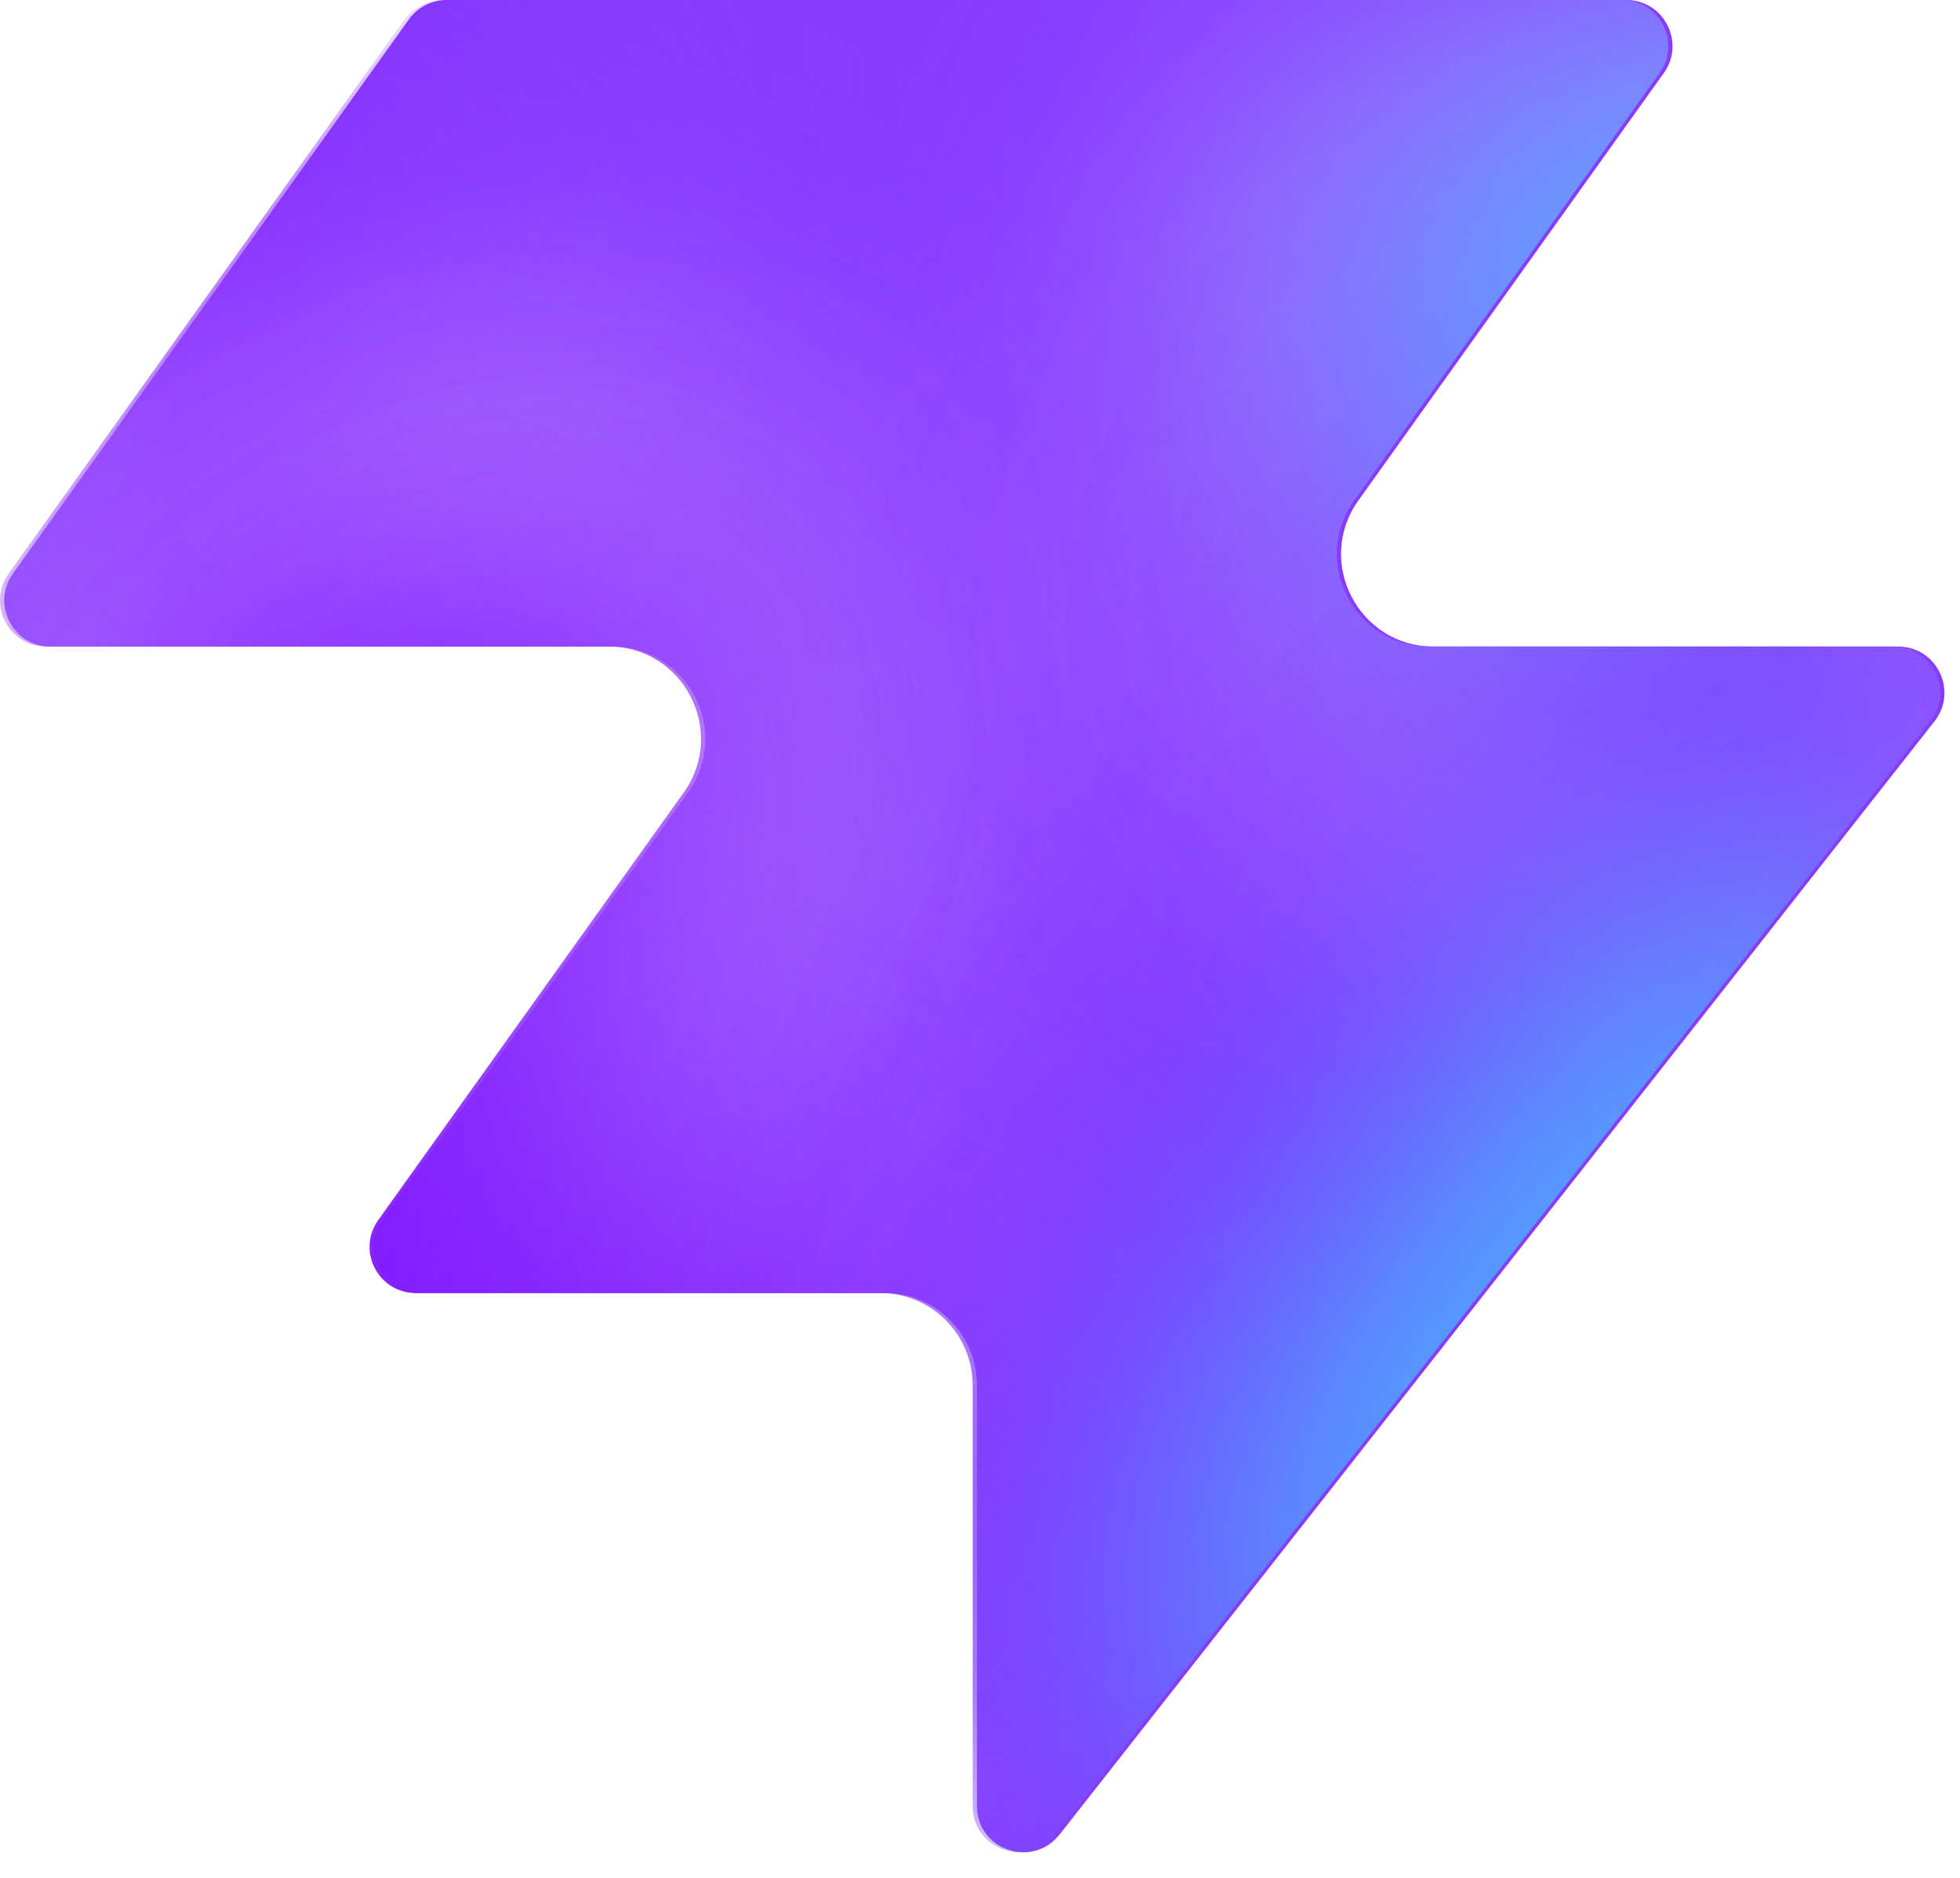
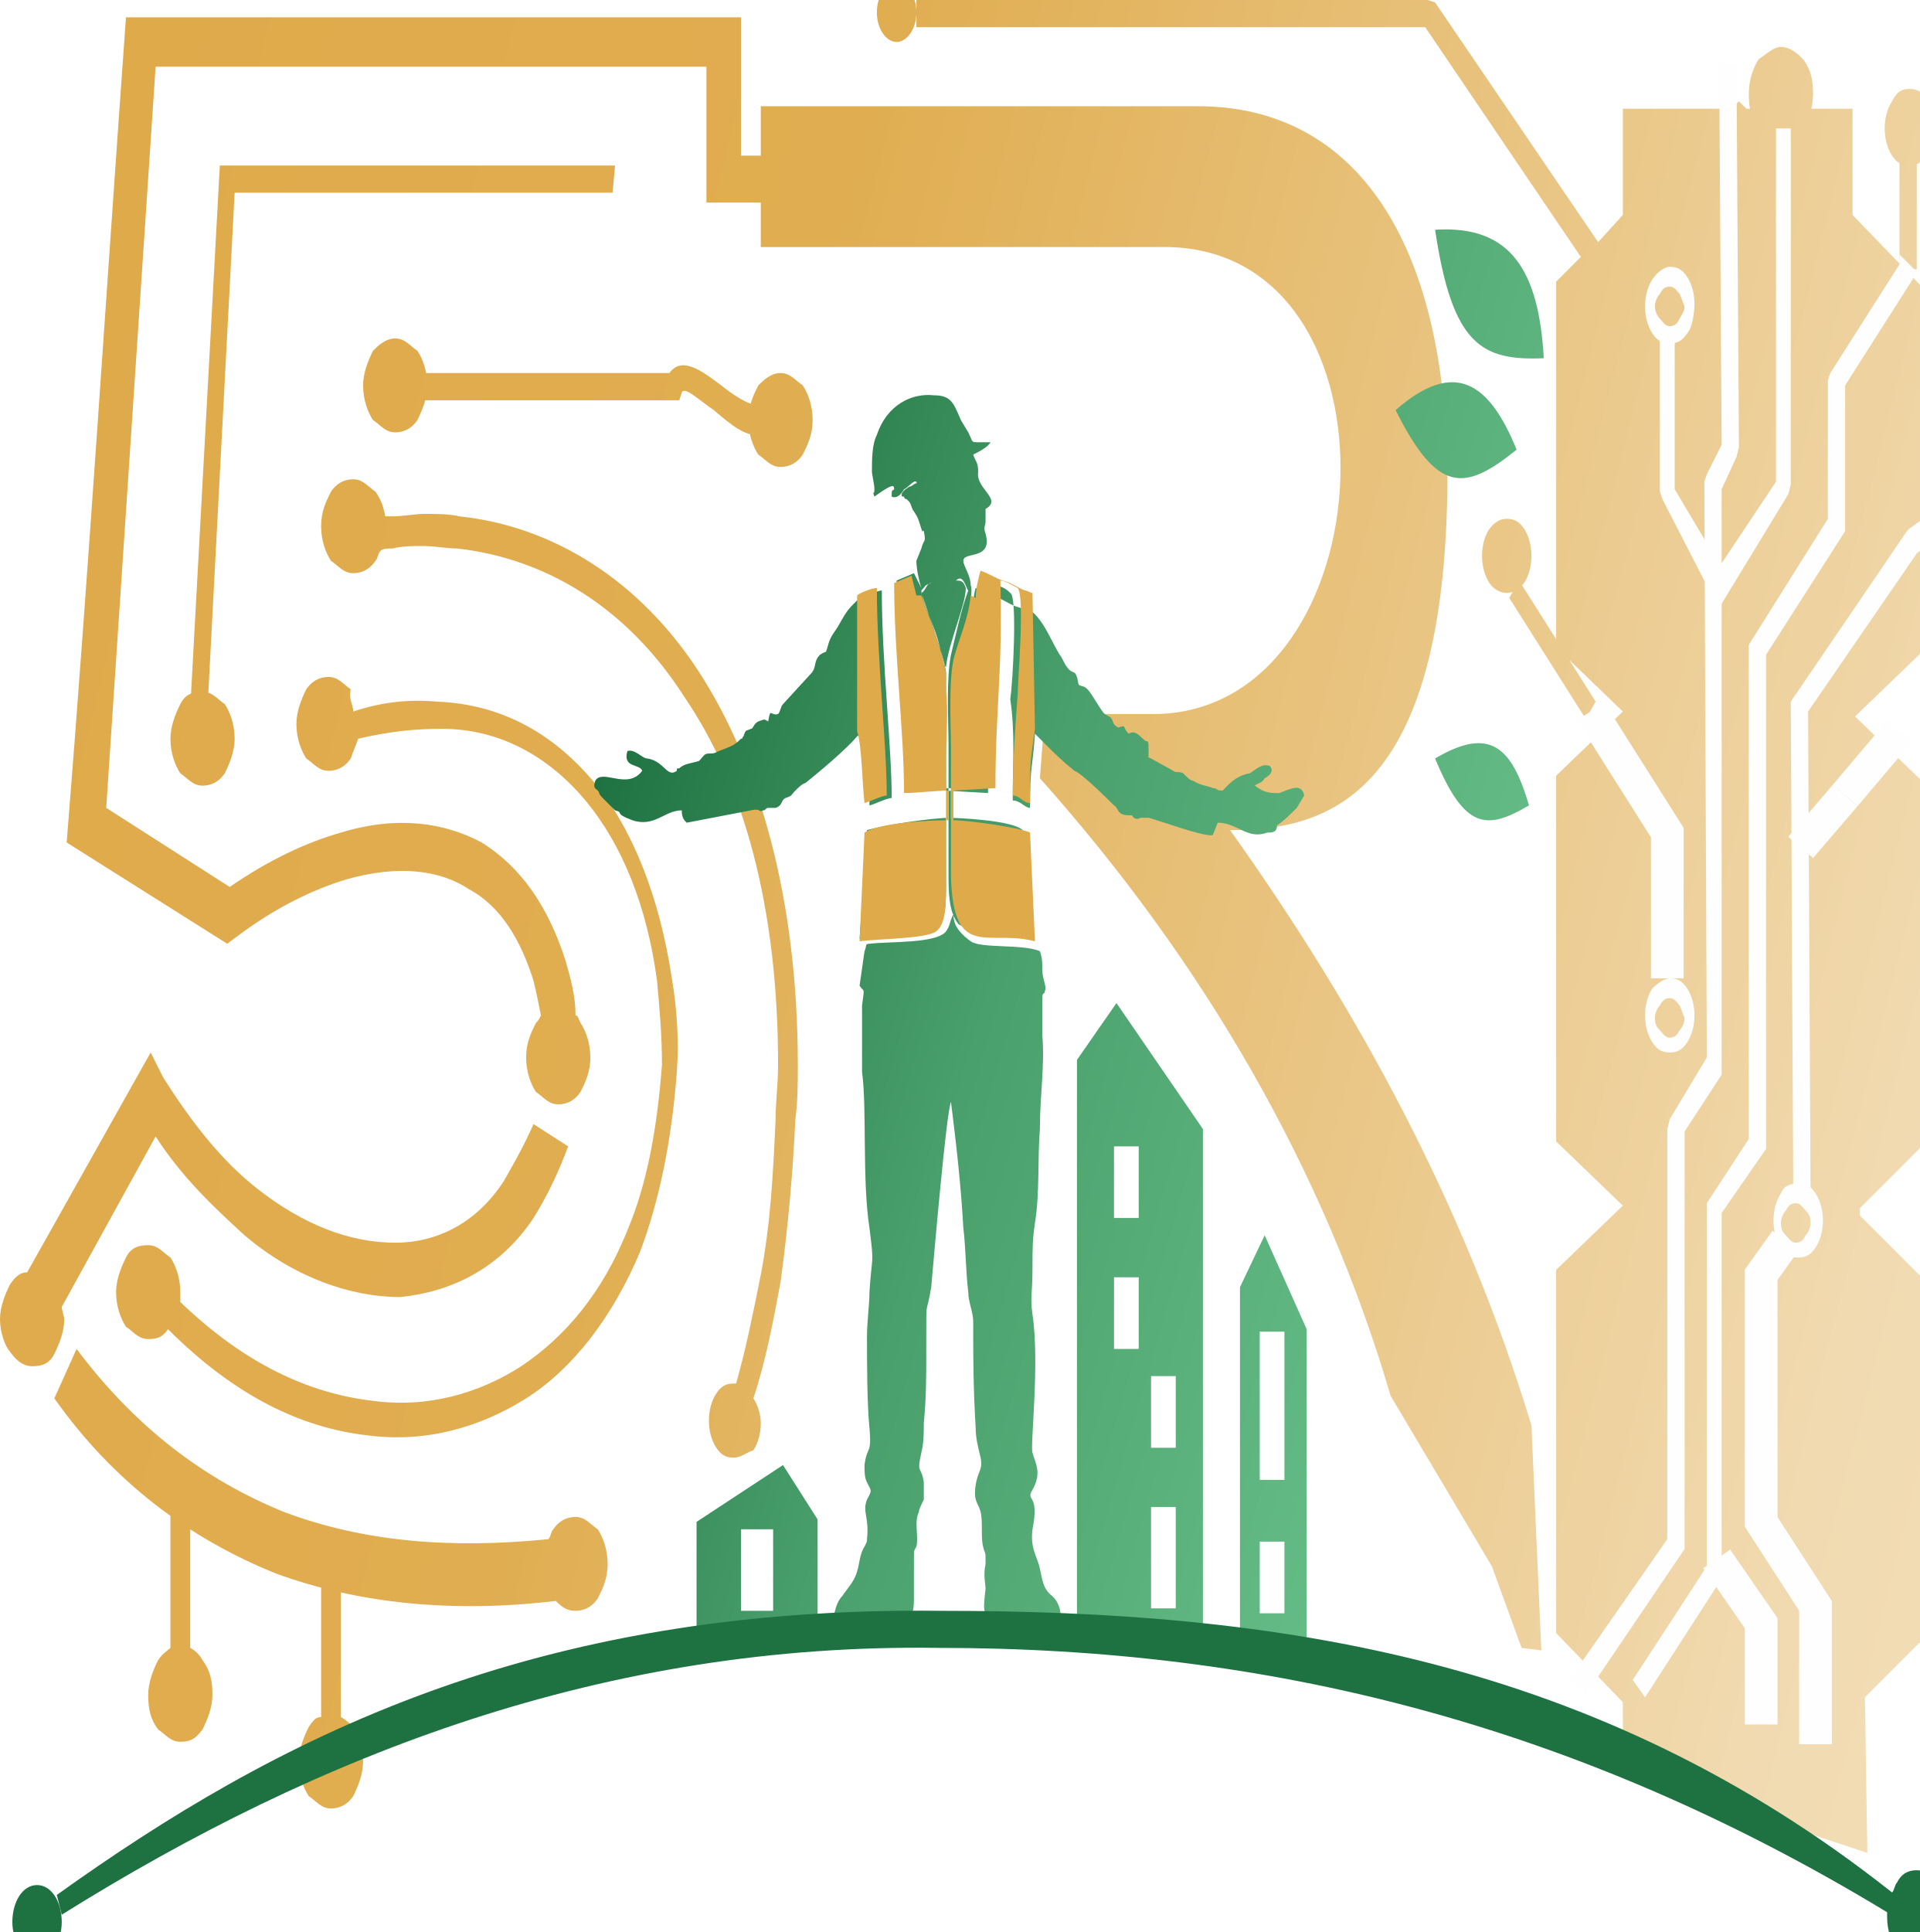
- <svg xmlns="http://www.w3.org/2000/svg" width="48" height="46" fill="none" viewBox="0 0 48 46">
-   <path fill="#863bff" d="M25.946 44.938c-.664.845-2.021.375-2.021-.698V33.937a2.26 2.26 0 0 0-2.262-2.262H10.287c-.92 0-1.456-1.04-.92-1.788l7.48-10.471c1.07-1.497 0-3.578-1.842-3.578H1.237c-.92 0-1.456-1.04-.92-1.788L10.013.474c.214-.297.556-.474.92-.474h28.894c.92 0 1.456 1.04.92 1.788l-7.48 10.471c-1.07 1.498 0 3.579 1.842 3.579h11.377c.943 0 1.473 1.088.89 1.83L25.947 44.94z" style="fill:#863bff;fill:color(display-p3 .525 .23 1);fill-opacity:1" />
-   <mask id="a" width="48" height="46" x="0" y="0" maskUnits="userSpaceOnUse" style="mask-type:alpha">
-     <path fill="#000" d="M25.842 44.938c-.664.844-2.021.375-2.021-.698V33.937a2.26 2.26 0 0 0-2.262-2.262H10.183c-.92 0-1.456-1.04-.92-1.788l7.48-10.471c1.07-1.498 0-3.579-1.842-3.579H1.133c-.92 0-1.456-1.04-.92-1.787L9.91.473c.214-.297.556-.474.92-.474h28.894c.92 0 1.456 1.04.92 1.788l-7.48 10.471c-1.07 1.498 0 3.578 1.842 3.578h11.377c.943 0 1.473 1.088.89 1.832L25.843 44.94z" style="fill:#000;fill-opacity:1" />
-   </mask>
-   <g mask="url(#a)">
-     <g filter="url(#b)">
-       <ellipse cx="5.508" cy="14.704" fill="#ede6ff" rx="5.508" ry="14.704" style="fill:#ede6ff;fill:color(display-p3 .927 .903 1);fill-opacity:1" transform="matrix(.00324 1 1 -.00324 -4.47 31.516)" />
+ <svg xmlns="http://www.w3.org/2000/svg" version="1.1" id="Capa_1" x="0px" y="0px" viewBox="0 0 77.7 78.2" style="enable-background:new 0 0 77.7 78.2;" xml:space="preserve">
+   <style type="text/css">
+ 	.st0{fill:url(#SVGID_1_);}
+ 	.st1{fill-rule:evenodd;clip-rule:evenodd;fill:url(#SVGID_2_);}
+ 	.st2{fill:#FEFEFE;}
+ 	.st3{fill:none;stroke:#FEFEFE;stroke-width:1.323;stroke-miterlimit:10;}
+ 	.st4{fill:#1E7241;}
+ 	.st5{fill-rule:evenodd;clip-rule:evenodd;fill:#DFAA4A;}
+ </style>
+   <g id="Capa_x0020_1">
+     <linearGradient id="SVGID_1_" gradientUnits="userSpaceOnUse" x1="3225.467" y1="6770.849" x2="5337.67" y2="7307.977" gradientTransform="matrix(5.726568e-02 0 0 5.726568e-02 -185.2952 -361.1922)">
+       <stop offset="0" style="stop-color:#DFAA4A" />
+       <stop offset="0.231" style="stop-color:#E0AD50" />
+       <stop offset="0.639" style="stop-color:#F1DAB0" />
+       <stop offset="1" style="stop-color:#F7EAD2" />
+     </linearGradient>
+     <path class="st0" d="M72.1,2.3c0.3,0,0.5,0.1,0.7,0.4C73,3,73.1,3.4,73.1,3.8S73,4.7,72.9,4.9c-0.1,0.4-0.4,0.5-0.7,0.5   c-0.3,0-0.5-0.1-0.7-0.4c-0.2-0.3-0.3-0.7-0.3-1.1s0.1-0.8,0.3-1.1C71.6,2.5,71.9,2.3,72.1,2.3L72.1,2.3z M32.4,5.8   c0.5,0,1.1,0.7,1.1,1.6c0,0.8-0.4,1.6-1.1,1.6c-0.6,0-1.1-0.7-1.1-1.6C31.5,6.4,31.9,5.8,32.4,5.8z M14.3,28.8   c1.2-0.4,2.3-0.5,3.4-0.4c2.5,0.1,4.6,1.2,6.3,3.2c1.6,1.9,2.7,4.7,3.2,8c0.2,1.2,0.3,2.5,0.2,3.8l0,0c-0.2,2.7-0.7,5.2-1.5,7.3   c-1.1,2.6-2.7,4.7-4.6,5.9c-1.9,1.2-4.1,1.8-6.4,1.5c-2.7-0.3-5.4-1.6-8.1-4.3c-0.2,0.3-0.4,0.4-0.8,0.4s-0.6-0.3-0.9-0.5   c-0.2-0.3-0.4-0.8-0.4-1.4c0-0.5,0.2-1,0.4-1.4c0.2-0.4,0.5-0.5,0.9-0.5s0.6,0.3,0.9,0.5c0.2,0.3,0.4,0.8,0.4,1.4   c0,0.1,0,0.3,0,0.4c2.6,2.5,5.2,3.7,7.8,4c2.2,0.3,4.3-0.3,6-1.4c1.8-1.2,3.3-3,4.3-5.5c0.8-1.9,1.2-4.1,1.4-6.7   c0-1.2-0.1-2.3-0.2-3.4c-0.4-3-1.4-5.5-2.9-7.3c-1.5-1.8-3.5-2.9-5.8-2.9c-1.1,0-2.1,0.1-3.4,0.4c-0.1,0.3-0.2,0.5-0.3,0.8   c-0.2,0.3-0.5,0.5-0.9,0.5c-0.4,0-0.6-0.3-0.9-0.5c-0.2-0.3-0.4-0.8-0.4-1.4c0-0.5,0.2-1,0.4-1.4c0.2-0.3,0.5-0.5,0.9-0.5   c0.4,0,0.6,0.3,0.9,0.5C14.1,28.3,14.3,28.5,14.3,28.8L14.3,28.8z M16,13.7c0.4,0,0.6,0.3,0.9,0.5l0,0c0.2,0.3,0.4,0.8,0.4,1.4   c0,0.5-0.2,1-0.4,1.4c-0.2,0.3-0.5,0.5-0.9,0.5c-0.4,0-0.6-0.3-0.9-0.5c-0.2-0.3-0.4-0.8-0.4-1.4c0-0.5,0.2-1,0.4-1.4   C15.3,14,15.6,13.7,16,13.7z M72.1,2.7c0.4,0,0.8,0.5,0.8,1.2s-0.4,1.2-0.8,1.2c-0.4,0-0.8-0.5-0.8-1.2C71.4,3.3,71.8,2.7,72.1,2.7   z M36.3-0.7c0.4,0,0.8,0.5,0.8,1.2s-0.4,1.2-0.8,1.2s-0.8-0.5-0.8-1.2S35.9-0.7,36.3-0.7z M31.9,16.5c-0.1-0.1-0.2-0.3-0.4-0.3   c-0.1,0-0.3,0.1-0.4,0.3C31.1,16.6,31,16.7,31,17c0,0.1,0.1,0.4,0.2,0.5c0.1,0.1,0.2,0.3,0.4,0.3c0.1,0,0.3-0.1,0.4-0.3   c0.1-0.1,0.2-0.3,0.2-0.5C32,16.7,32,16.6,31.9,16.5z M31.6,15.6c0.4,0,0.8,0.5,0.8,1.2c0,0.7-0.4,1.2-0.8,1.2s-0.8-0.5-0.8-1.2   C30.8,16.2,31.1,15.6,31.6,15.6z M29.7,59L29.7,59c-0.3,0-0.5-0.1-0.7-0.4c-0.2-0.3-0.3-0.7-0.3-1.1l0,0c0-0.4,0.1-0.8,0.3-1.1   c0.2-0.3,0.4-0.4,0.7-0.4h0.1c0.4-1.4,0.7-2.9,1-4.4c0.4-2.1,0.5-4.1,0.6-6.3c0-0.7,0.1-1.4,0.1-2.2c0-6.4-1.4-11.4-3.8-14.9   c-2.3-3.6-5.6-5.6-9.2-6c-0.4,0-0.9-0.1-1.4-0.1c-0.4,0-0.8,0-1.2,0.1c-0.2,0-0.4,0-0.5,0.1c-0.1,0.1-0.1,0.3-0.2,0.4   c-0.2,0.3-0.5,0.5-0.9,0.5c-0.4,0-0.6-0.3-0.9-0.5c-0.2-0.3-0.4-0.8-0.4-1.4s0.2-1,0.4-1.4c0.2-0.3,0.5-0.5,0.9-0.5   c0.4,0,0.6,0.3,0.9,0.5c0.2,0.3,0.3,0.5,0.4,1c0.1,0,0.2,0,0.3,0c0.4,0,0.9-0.1,1.3-0.1s1,0,1.4,0.1c3.8,0.4,7.3,2.6,9.7,6.3   s4,9.1,4,15.9c0,0.7,0,1.5-0.1,2.2c-0.1,2.2-0.3,4.4-0.6,6.6c-0.3,1.6-0.6,3.2-1.1,4.7c0.2,0.3,0.3,0.7,0.3,1   c0,0.4-0.1,0.8-0.3,1.1C30.2,58.8,30,59,29.7,59L29.7,59z M64.2,29.1l-3.1-4.9l0.4-0.7l3.1,4.9L64.2,29.1z M8.2,28.5   c0.4,0,0.8,0.5,0.8,1.2S8.6,31,8.2,31s-0.8-0.5-0.8-1.2C7.3,29.1,7.7,28.5,8.2,28.5z M8.2,28c0.4,0,0.6,0.3,0.9,0.5l0,0   c0.2,0.3,0.4,0.8,0.4,1.4c0,0.5-0.2,1-0.4,1.4c-0.2,0.3-0.5,0.5-0.9,0.5c-0.4,0-0.6-0.3-0.9-0.5c-0.2-0.3-0.4-0.8-0.4-1.4   c0-0.5,0.2-1,0.4-1.4C7.5,28.1,7.8,28,8.2,28z M77.3,3.6c0.3,0,0.5,0.1,0.7,0.4c0.2,0.3,0.3,0.7,0.3,1.1S78.2,5.9,78,6.2   c-0.2,0.4-0.4,0.5-0.7,0.5c-0.3,0-0.5-0.1-0.7-0.4c-0.2-0.3-0.3-0.7-0.3-1.1s0.1-0.8,0.3-1.1C76.8,3.7,77,3.6,77.3,3.6z M32.4,6   c0.4,0,0.8,0.5,0.8,1.2s-0.4,1.2-0.8,1.2c-0.4,0-0.8-0.5-0.8-1.2S32,6,32.4,6z M76.9,11V6.6h0.7v4.3h-0.7V11z M23,46.4   c-0.4,1.1-0.9,2.1-1.4,2.9c-1.4,2.1-3.4,3-5.4,3.2c-2,0-4.3-0.8-6.3-2.5c-1.2-1.1-2.5-2.3-3.6-4l-3.8,6.9c0,0.1,0.1,0.4,0.1,0.5   c0,0.5-0.2,1-0.4,1.4c-0.2,0.4-0.5,0.5-0.9,0.5S0.6,55,0.4,54.7C0.2,54.5,0,53.9,0,53.4s0.2-1,0.4-1.4c0.2-0.3,0.4-0.5,0.7-0.5   l5-8.9l0.5,1c1.2,1.9,2.4,3.4,3.8,4.5c1.9,1.5,3.8,2.2,5.6,2.2c1.7,0,3.3-0.8,4.4-2.5c0.4-0.7,0.8-1.4,1.2-2.3L23,46.4L23,46.4z    M8.4,29.4c-0.1-0.1-0.2-0.3-0.4-0.3c-0.1,0-0.3,0.1-0.4,0.3c-0.1,0.1-0.2,0.3-0.2,0.5c0,0.1,0.1,0.4,0.2,0.5   c0.1,0.1,0.2,0.3,0.4,0.3c0.2,0,0.3-0.1,0.4-0.3c0.1-0.1,0.2-0.3,0.2-0.5C8.6,29.6,8.5,29.5,8.4,29.4L8.4,29.4z M61,21   c0.3,0,0.5,0.1,0.7,0.4c0.2,0.3,0.3,0.7,0.3,1.1c0,0.4-0.1,0.8-0.3,1.1C61.5,23.9,61.2,24,61,24s-0.5-0.1-0.7-0.4   c-0.2-0.3-0.3-0.7-0.3-1.1c0-0.4,0.1-0.8,0.3-1.1C60.4,21.3,60.6,21,61,21L61,21z M21.9,41.1c-0.1-0.5-0.2-1-0.3-1.4l0,0   c-0.5-1.6-1.3-3-2.6-3.7c-1.2-0.8-2.9-1-5-0.4c-1.3,0.4-2.8,1.1-4.4,2.3l-0.4,0.3l-6.5-4.1C3.6,22.9,4.3,11.8,5.1,0.7H30v5.6h0.8   V4.3h17.7c6.4,0,10.1,5.5,10.1,15.2c-0.1,12.8-4.9,14.1-8.8,14.1C55,40.9,59.3,48.8,62,57.7l0.4,9.1l-0.8-0.1l-1.2-3.3l-4.1-6.9   c-2.7-9.2-7.6-17.6-14.2-25l0.2-2.6h4.6c9.3-0.3,10.2-18.7,0.4-18.9H30.8V8.2h-2.2V2.7H6.3l-2,30l5,3.2c1.6-1.1,3.1-1.8,4.5-2.2   c2.3-0.7,4.2-0.4,5.7,0.4c1.6,1,2.7,2.6,3.4,4.8l0,0c0.2,0.7,0.4,1.4,0.4,2.2c0.1,0,0.1,0.1,0.2,0.3c0.2,0.3,0.4,0.8,0.4,1.4   s-0.2,1-0.4,1.4c-0.2,0.3-0.5,0.5-0.9,0.5s-0.6-0.3-0.9-0.5c-0.2-0.3-0.4-0.8-0.4-1.4s0.2-1,0.4-1.4C21.8,41.3,21.8,41.3,21.9,41.1   L21.9,41.1z M3.1,54.6c2.4,3.2,5.2,5.3,8.4,6.6c3.2,1.2,6.7,1.5,10.7,1.1c0.1-0.1,0.1-0.3,0.2-0.4c0.2-0.3,0.5-0.5,0.9-0.5   s0.6,0.3,0.9,0.5c0.2,0.3,0.4,0.8,0.4,1.4s-0.2,1-0.4,1.4c-0.2,0.3-0.5,0.5-0.9,0.5c-0.3,0-0.5-0.1-0.8-0.4   c-4.2,0.5-8,0.1-11.3-1.1c-3.5-1.4-6.6-3.7-9-7.1L3.1,54.6L3.1,54.6z M7.7,60.5v6.2c0.2,0.1,0.4,0.3,0.5,0.5   c0.3,0.4,0.4,0.8,0.4,1.4c0,0.5-0.2,1-0.4,1.4c-0.3,0.4-0.5,0.5-0.9,0.5l0,0c-0.4,0-0.6-0.3-0.9-0.5c-0.3-0.4-0.4-0.8-0.4-1.4   c0-0.5,0.2-1,0.4-1.4c0.2-0.3,0.4-0.4,0.5-0.5v-6.2H7.7L7.7,60.5z M13.8,63.9v5.6c0.2,0.1,0.4,0.3,0.5,0.4l0,0   c0.2,0.3,0.4,0.8,0.4,1.4c0,0.5-0.2,1-0.4,1.4c-0.2,0.3-0.5,0.5-0.9,0.5c-0.4,0-0.6-0.3-0.9-0.5c-0.2-0.3-0.4-0.8-0.4-1.4   c0-0.5,0.2-1,0.4-1.4c0.2-0.3,0.3-0.4,0.5-0.4v-5.6H13.8L13.8,63.9z M64,10.4l-6.3-9.3H37.1V0h20.7l0.3,0.1l6.6,9.7l1-1.1V4.4h4.4   l0.3-0.3l0.3,0.3h4.3v4.3l2.8,2.9v7.4v7.4l-2.7,2.6l2.7,2.6V39v7.4l-2.5,2.5v0.3l2.5,2.5v7.3v7.4l-2.3,2.3l0.1,6.3l-4.8-1.6   l-0.3,0.3L69.8,73l-4.1-1.4v-2.7L63,66.1v-7.3v-7.4l2.7-2.6L63,46.2v-7.4v-7.4l2.7-2.6L63,26.2v-7.4v-7.4L64,10.4L64,10.4z    M24.8,7.8H9.5L8.4,28.7H7.7L8.9,6.7h16L24.8,7.8L24.8,7.8z M30.8,17.6c-0.6,0.1-1.2-0.4-1.9-1c-0.6-0.4-1.2-1-1.3-0.7l-0.1,0.3   h-2.7h-7.9v-1.1c3.4,0,6.8,0,10.2,0c0.5-0.7,1.3-0.1,2.1,0.5c0.5,0.4,1.1,0.8,1.5,0.8L30.8,17.6L30.8,17.6z M31.6,15.1   c0.4,0,0.6,0.3,0.9,0.5c0.2,0.3,0.4,0.8,0.4,1.4s-0.2,1-0.4,1.4c-0.2,0.3-0.5,0.5-0.9,0.5c-0.4,0-0.6-0.3-0.9-0.5   c-0.2-0.3-0.4-0.8-0.4-1.4s0.2-1,0.4-1.4C30.9,15.4,31.2,15.1,31.6,15.1z M72.1,1.9c0.4,0,0.7,0.3,0.9,0.5l0,0   c0.3,0.4,0.4,0.8,0.4,1.4S73.2,4.9,73,5.2l0,0c-0.3,0.4-0.5,0.5-0.9,0.5c-0.4,0-0.7-0.3-0.9-0.5l0,0c-0.3-0.4-0.4-0.8-0.4-1.4   s0.2-1.1,0.4-1.4l0,0C71.5,2.2,71.8,1.9,72.1,1.9z M72.3,3.7c0,0-0.1-0.1-0.2-0.1c-0.1,0-0.1,0-0.2,0.1c0,0-0.1,0.1-0.1,0.3   s0,0.1,0.1,0.3c0,0,0.1,0.1,0.2,0.1c0.1,0,0.1,0,0.2-0.1c0,0,0.1-0.1,0.1-0.3S72.4,3.7,72.3,3.7z" />
+     <linearGradient id="SVGID_2_" gradientUnits="userSpaceOnUse" x1="3649.811" y1="6868.721" x2="4515.883" y2="7120.14" gradientTransform="matrix(5.726568e-02 0 0 5.726568e-02 -185.2952 -361.1922)">
+       <stop offset="0" style="stop-color:#1E7241" />
+       <stop offset="0.349" style="stop-color:#4AA06C" />
+       <stop offset="1" style="stop-color:#76CF97" />
+     </linearGradient>
+     <path class="st1" d="M58.1,9.3c0.7,4.7,1.9,5.3,4.4,5.2C62.3,11,61.2,9.1,58.1,9.3z M56.5,16.6c1.7,3.4,2.8,3.3,4.9,1.6   C60.3,15.5,58.9,14.5,56.5,16.6z M58.1,30.7c1.2,2.9,2.1,2.9,3.8,1.9C61.2,30.2,60.3,29.4,58.1,30.7z M38.6,37   c-0.2,0.4-0.1,0.4-0.3,0.7c-0.4,0.5-2.3,0.4-3.1,0.5c-0.2,0-0.1,0.1-0.2,0.3l-0.2,1.4c0.2,0.3,0.2,0,0.1,0.8c0,0.7,0,2.1,0,2.7   c0.2,1.4,0,4.4,0.3,6.3c0.2,1.6,0.1,1,0,2.6c0,0.5-0.1,1.2-0.1,1.8c0,1,0,2.7,0.1,3.7c0.1,1.1-0.1,0.7-0.2,1.5c0,0.3,0,0.5,0.1,0.7   c0.2,0.4,0.2,0.3,0,0.7c-0.2,0.5,0.1,0.7,0,1.6c0,0.1,0,0.1-0.1,0.3c-0.2,0.3-0.2,0.7-0.3,1c-0.1,0.4-0.4,0.7-0.6,1   c-0.3,0.3-0.4,1-0.4,1.4c0.4,0.3,1,0.3,1.3,0.3c1.1-0.1,0.9-0.7,1.1-0.8c0.2,0,0.3,0,0.5,0c0.4-0.1,0.4-0.3,0.4-1L37,63.1   c0-0.4,0-0.3,0.1-0.5c0.1-0.4-0.1-1,0.1-1.4c0-0.1,0.1-0.3,0.2-0.5c0-0.1,0-0.5,0-0.7c-0.1-0.7-0.3-0.3-0.1-1.2   c0.1-0.4,0.1-0.8,0.1-1.2c0.1-1,0.1-1.9,0.1-2.9c0-0.3,0-0.4,0-0.7c0-1.5,0-0.7,0.2-1.9c0.1-1.1,0.6-7,0.8-7.5   c0.2,1.6,0.4,3.3,0.5,5.1c0.1,0.8,0.1,1.8,0.2,2.6c0,0.4,0.2,0.8,0.2,1.2c0,1.5,0,2.6,0.1,4.3c0,0.4,0.1,0.8,0.2,1.2   c0.1,0.5-0.1,0.5-0.2,1.1c-0.1,0.7,0.1,0.7,0.2,1.1c0.1,0.4,0,1,0.1,1.4c0.1,0.4,0.1,0.1,0.1,0.7c-0.1,0.5,0,0.8,0,1   c-0.1,1-0.2,1.2,0.8,1.4c0.1,0.4,0,0.4,0.4,0.5c0.5,0.3,1.5,0.1,1.9-0.1c0-0.4,0-0.5-0.1-1c-0.1-0.3-0.2-0.4-0.3-0.5   c-0.4-0.3-0.4-0.7-0.5-1.1c-0.1-0.5-0.4-0.8-0.3-1.6c0.3-1.5-0.3-1.1,0-1.6c0.4-0.7,0.1-1.1,0-1.5c-0.1-0.3,0.3-3.6,0-5.6   c-0.1-0.7,0-0.8,0-1.9c0-0.8,0-1.1,0.1-1.8c0.2-1.2,0.1-2.6,0.2-3.8c0-1.4,0.2-2.5,0.1-3.8v-1.5c0-0.3,0.1-0.1,0.1-0.3   c0.1-0.1-0.1-0.5-0.1-0.8s0-0.5-0.1-0.8c-0.7-0.3-2.4-0.1-2.8-0.4C38.6,37.6,38.6,37.2,38.6,37L38.6,37z M33.1,65.8v-4.3l-1.4-2.2   l-3.5,2.3v4.9L33.1,65.8L33.1,65.8z M30,61.9h1.3v3.3H30V61.9z M43.6,66.7l5.1,0.3V45.7l-3.5-5.1l-1.6,2.3V66.7L43.6,66.7z    M46.6,61h1v4.1h-1V61z M46.6,55.7h1v2.9h-1V55.7z M45.1,51.7h1v2.9h-1V51.7z M45.1,46.4h1v2.9h-1V46.4z M50.2,66.8V52.1l1-2.1   l1.7,3.8v13.6C52.8,67.5,50.2,66.8,50.2,66.8z M51,53.9h1v6h-1V53.9z M51,62.4h1v2.9h-1V62.4z M30.4,32.8c0.4-0.1,0.3,0.1,0.5,0   c0.1,0,0.1-0.1,0.2-0.1c0.1,0,0.2,0,0.3,0c0.3-0.1,0.2-0.3,0.4-0.4c0.3-0.1,0.2-0.1,0.4-0.3c0.1-0.1,0.3-0.3,0.4-0.3   c0.5-0.4,1.7-1.4,2.1-1.9l0.2-0.1c0.3,0.7,0.3,2.2,0.3,2.9c0.1,0,0.7-0.3,0.9-0.3c0-2.1-0.4-5.5-0.4-8.4c-0.2,0-0.7,0.3-0.8,0.3   c-0.1,0-0.1,0.1-0.2,0.1c-0.4,0.4-0.4,0.4-0.8,1.1c-0.2,0.3-0.3,0.4-0.4,0.8c-0.1,0.3,0,0.1-0.3,0.3c-0.3,0.3-0.1,0.5-0.4,0.8   l-1.1,1.2c-0.1,0.1-0.1,0.3-0.2,0.4c-0.3,0.1-0.3-0.3-0.4,0.3c-0.2-0.1-0.1-0.1-0.4,0c-0.2,0.1-0.2,0.3-0.3,0.3   c-0.2,0.1-0.2,0-0.3,0.3c-0.1,0.1,0,0.1-0.1,0.1c-0.3,0.3-0.4,0.3-0.9,0.5c-0.2,0.1-0.2,0.1-0.4,0.1c-0.2,0-0.2,0.1-0.4,0.3   c-0.3,0.1-0.6,0.1-0.8,0.3c-0.1,0-0.1,0-0.1,0.1c-0.4,0.3-0.5-0.4-1.2-0.5c-0.2,0-0.5-0.4-0.8-0.3c-0.2,0.7,0.5,0.5,0.6,0.8   c-0.6,0.8-1.6-0.1-1.9,0.4c-0.1,0.3,0,0.3,0.1,0.4c0.1,0.1,0,0.1,0.2,0.3l0.5,0.5c0.4,0.1-0.1,0.1,0.7,0.4c0.9,0.3,1.3-0.4,2-0.4   c0,0.3,0.1,0.4,0.2,0.5L30.4,32.8L30.4,32.8z M36.2,19.8c-0.1,0.1-0.1,0-0.1,0.3c0.2,0.1,0.4-0.1,0.5-0.3c0.1,0,0.4-0.4,0.5-0.3   c0,0.1,0.1,0-0.1,0.1c0,0-0.1,0.1-0.2,0.1c-0.1,0.1-0.2,0.1-0.3,0.3c0,0.1,0,0.1,0.1,0.1c0,0,0,0.1,0.1,0.1l0.1,0.1   c0.1,0.1,0.1,0.3,0.2,0.4c0.2,0.3,0.2,0.4,0.3,0.7c0.1,0.3,0,0,0.1,0.1c0.1,0.5,0,0.3-0.1,0.7l-0.2,0.5c0,0.3,0.1,0.8,0.2,1.1   L37,23.2l-0.7,0.3c0.1,2.7,0.4,6,0.4,8.5c0.4,0,1.2-0.1,1.8-0.1v1.2c-0.8,0-2.7,0.3-3.4,0.5L34.8,38c0.6-0.1,2.7-0.1,3.1-0.4   c0.4-0.3,0.4-1.1,0.4-1.9v-5.2c0-0.8,0-1.8,0-2.6c0-0.3,0-0.4,0-0.7c-0.1-0.7-0.9-2.9-1-3.2c0.2-0.1,0.2-0.4,0.4-0.4   c-0.3,0.1-0.2,0.1-0.4,0.3c0,0.3,0.4,1.2,0.5,1.5c0.2,0.5,0.3,1,0.4,1.5l0.1,0.1c0.1-1,0.8-2.5,0.8-3.2c-0.1-0.3-0.2-0.3-0.4-0.3   c0.3-0.3,0.4,0.3,0.5,0.4c-0.3,0.8-0.5,1.8-0.7,2.6c-0.2,1-0.1,2.6-0.1,3.7v5.1c0,0.8,0,1.6,0.4,2.1c0.4,0.3,2.4,0.4,3,0.5   l-0.4-4.3c-0.4-0.4-2.6-0.5-3.1-0.5V32l1.7,0.1c0-3.2,0.3-4.8,0.2-8.4c0.3,0,0.5,0.1,0.7,0.3c0.3,0.1,0.1,3.7,0,4.3   C41.1,29.6,41,31,41,32.4c0.3,0,0.5,0.3,0.7,0.3c0-1.8,0.1-1.5,0.2-3c0.1,0.1,0.3,0.3,0.4,0.4c0.4,0.4,0.7,0.7,1.2,1.1   c0.3,0.1,1.4,1.2,1.6,1.4c0.2,0.1,0.1,0.4,0.6,0.4c0.2,0,0.1,0,0.2,0.1c0.2,0.1,0.2,0,0.3,0c0.1,0,0.2,0,0.3,0   c0.4,0.1,2.3,0.8,2.6,0.7l0.2-0.5c0.8,0,1.2,0.7,2,0.4c0.2,0,0.4,0,0.4-0.3c0.2-0.1,0.6-0.5,0.8-0.7l0.3-0.5   c-0.1-0.5-0.5-0.3-1-0.1c-0.4,0-0.6,0-1-0.3c0.1-0.1,0.3-0.1,0.4-0.3c0.2-0.1,0.4-0.3,0.2-0.5c-0.3-0.1-0.5,0.1-0.8,0.3   c-0.6,0.1-0.9,0.5-1.1,0.7c-0.3,0-0.2-0.1-0.4-0.1c-0.2-0.1-0.5-0.1-0.8-0.3c-0.1,0-0.2-0.1-0.4-0.3c-0.2-0.1-0.3,0-0.4-0.1   l-0.9-0.5c-0.2-0.1-0.1,0-0.1-0.1C46.5,30,46.5,30,46.4,30c-0.2-0.1-0.4-0.5-0.7-0.3c-0.1-0.1-0.1-0.1-0.2-0.3   c-0.2,0-0.2,0.1-0.3,0c-0.2-0.1-0.1-0.3-0.3-0.4c-0.2-0.1-0.2-0.1-0.4-0.4c-0.2-0.3-0.4-0.7-0.6-0.8c-0.3-0.1-0.2,0-0.3-0.4   c-0.1-0.3-0.2-0.1-0.4-0.4c-0.1-0.1-0.2-0.4-0.3-0.5c-0.3-0.5-0.5-1-0.8-1.4c-0.3-0.4-0.4-0.4-0.8-0.5c-0.4-0.1-0.6-0.3-0.9-0.4   c-0.3-0.1-0.6-0.3-0.9-0.4c-0.1,0.3-0.1,0.8-0.2,1.1c-0.1-0.1,0.1-1,0-1.2c0-0.4-0.3-0.8-0.3-1c0-0.4,1.2,0,0.9-1.1   c-0.1-0.3,0-0.3,0-0.5c0-0.1,0,0,0-0.1s0-0.3,0-0.4c0.7-0.4-0.4-0.8-0.3-1.5c0-0.4-0.1-0.4-0.2-0.7c0.2-0.1,0.6-0.3,0.7-0.5   c-0.2,0-0.4,0-0.5,0c-0.3,0-0.2,0-0.4-0.4l-0.3-0.5c-0.3-0.7-0.4-1-1.1-1c-0.9-0.1-1.9,0.4-2.3,1.6c-0.2,0.4-0.2,1-0.2,1.5   c0,0.1,0.1,0.5,0.1,0.7c0,0.3-0.1,0,0,0.3C36.1,19.6,36.2,19.6,36.2,19.8L36.2,19.8z" />
+     <g id="_1715973789440">
+       <polygon class="st2" points="63.6,67.9 67.5,62.3 67.5,45.7 67.6,45.3 69.1,42.8 69,19.5 69.1,19.2 69.7,18 69.6,2.6 70.3,2.6     70.4,18.1 70.3,18.5 69.7,19.8 69.7,43.1 69.7,43.5 68.2,45.8 68.2,62.7 64.2,68.6   " />
+       <polygon class="st2" points="69.1,23.7 67.3,20.2 67.2,19.9 67.2,13.6 67.8,13.6 67.8,19.8 69.7,23   " />
+       <polygon class="st2" points="69.1,23.7 71.9,19.5 71.9,5.2 72.5,5.2 72.5,19.6 72.4,20 69.6,24.6   " />
+       <polygon class="st2" points="66.1,68 69.1,63.4 69.1,48.7 70.8,46.1 70.8,26.1 74,21 74,15.4 74.1,15.1 76.9,10.7 76.9,10.3     77.6,11 77.5,11.2 74.7,15.6 74.7,21.5 71.5,26.5 71.5,46.5 69.7,49.1 69.7,63.5 69.7,63.9 66.6,68.7   " />
+       <polyline class="st3" points="67.5,39.6 67.5,33.7 64.4,28.8   " />
+       <line class="st3" x1="72.9" y1="34.3" x2="74.7" y2="32.2" />
+       <polygon class="st2" points="72.6,48.3 72.5,28.4 77.2,21.5 77.3,21.4 78.4,20.6 78.7,21.5 77.6,22.4 73.2,28.8 73.3,48.3   " />
+       <polyline class="st3" points="73.5,70.6 73.5,65 71.3,61.6 71.3,51.6 72.3,50.2   " />
+       <polyline class="st3" points="71.3,69.8 71.3,65.7 69.5,63.1   " />
+       <path class="st2" d="M67.6,39.6c0.3,0,0.5,0.1,0.7,0.4c0.2,0.3,0.3,0.7,0.3,1.1c0,0.4-0.1,0.8-0.3,1.1s-0.4,0.4-0.7,0.4    c-0.3,0-0.5-0.1-0.7-0.4s-0.3-0.7-0.3-1.1c0-0.4,0.1-0.8,0.3-1.1C67.1,39.8,67.4,39.6,67.6,39.6L67.6,39.6z M68,40.7    c-0.1-0.1-0.2-0.3-0.4-0.3c-0.2,0-0.3,0.1-0.4,0.3c-0.1,0.1-0.2,0.3-0.2,0.5c0,0.3,0.1,0.4,0.2,0.5c0.1,0.1,0.2,0.3,0.4,0.3    s0.3-0.1,0.4-0.3c0.1-0.1,0.2-0.3,0.2-0.5C68.1,41,68.1,40.9,68,40.7L68,40.7z" />
+       <path class="st2" d="M72.8,47.9c0.3,0,0.5,0.1,0.7,0.4c0.2,0.3,0.3,0.7,0.3,1.1c0,0.4-0.1,0.8-0.3,1.1c-0.2,0.3-0.4,0.4-0.7,0.4    s-0.5-0.1-0.7-0.4c-0.2-0.3-0.3-0.7-0.3-1.1c0-0.4,0.1-0.8,0.3-1.1C72.2,48,72.5,47.9,72.8,47.9z M73.1,49    c-0.1-0.1-0.2-0.3-0.4-0.3c-0.2,0-0.3,0.1-0.4,0.3c-0.1,0.1-0.2,0.3-0.2,0.5c0,0.3,0.1,0.4,0.2,0.5c0.1,0.1,0.2,0.3,0.4,0.3    c0.2,0,0.3-0.1,0.4-0.3c0.1-0.1,0.2-0.3,0.2-0.5C73.3,49.2,73.2,49.1,73.1,49z" />
+       <path class="st2" d="M67.6,10.8c0.3,0,0.5,0.1,0.7,0.4c0.2,0.3,0.3,0.7,0.3,1.1s-0.1,1-0.3,1.2c-0.2,0.3-0.4,0.4-0.7,0.4    c-0.3,0-0.5-0.1-0.7-0.4s-0.3-0.7-0.3-1.1s0.1-0.8,0.3-1.1C67.1,11,67.4,10.8,67.6,10.8z M68,11.9c-0.1-0.1-0.2-0.3-0.4-0.3    c-0.2,0-0.3,0.1-0.4,0.3c-0.1,0.1-0.2,0.3-0.2,0.5s0.1,0.4,0.2,0.5c0.1,0.1,0.2,0.3,0.4,0.3s0.3-0.1,0.4-0.3s0.2-0.3,0.2-0.5    C68.1,12.2,68.1,12.1,68,11.9L68,11.9z" />
+       <line class="st3" x1="74.7" y1="32.2" x2="76.9" y2="29.6" />
    </g>
-     <g filter="url(#c)">
-       <ellipse cx="10.399" cy="29.851" fill="#ede6ff" rx="10.399" ry="29.851" style="fill:#ede6ff;fill:color(display-p3 .927 .903 1);fill-opacity:1" transform="matrix(.00324 1 1 -.00324 -39.328 7.883)" />
-     </g>
-     <g filter="url(#d)">
-       <ellipse cx="5.508" cy="30.487" fill="#7e14ff" rx="5.508" ry="30.487" style="fill:#7e14ff;fill:color(display-p3 .492 .077 1);fill-opacity:1" transform="rotate(89.814 -25.913 -14.639)scale(1 -1)" />
-     </g>
-     <g filter="url(#e)">
-       <ellipse cx="5.508" cy="30.599" fill="#7e14ff" rx="5.508" ry="30.599" style="fill:#7e14ff;fill:color(display-p3 .492 .077 1);fill-opacity:1" transform="rotate(89.814 -32.644 -3.334)scale(1 -1)" />
-     </g>
-     <g filter="url(#f)">
-       <ellipse cx="5.508" cy="30.599" fill="#7e14ff" rx="5.508" ry="30.599" style="fill:#7e14ff;fill:color(display-p3 .492 .077 1);fill-opacity:1" transform="matrix(.00324 1 1 -.00324 -34.34 30.47)" />
-     </g>
-     <g filter="url(#g)">
-       <ellipse cx="14.072" cy="22.078" fill="#ede6ff" rx="14.072" ry="22.078" style="fill:#ede6ff;fill:color(display-p3 .927 .903 1);fill-opacity:1" transform="rotate(93.35 24.506 48.493)scale(-1 1)" />
-     </g>
-     <g filter="url(#h)">
-       <ellipse cx="3.47" cy="21.501" fill="#7e14ff" rx="3.47" ry="21.501" style="fill:#7e14ff;fill:color(display-p3 .492 .077 1);fill-opacity:1" transform="rotate(89.009 28.708 47.59)scale(-1 1)" />
-     </g>
-     <g filter="url(#i)">
-       <ellipse cx="3.47" cy="21.501" fill="#7e14ff" rx="3.47" ry="21.501" style="fill:#7e14ff;fill:color(display-p3 .492 .077 1);fill-opacity:1" transform="rotate(89.009 28.708 47.59)scale(-1 1)" />
-     </g>
-     <g filter="url(#j)">
-       <ellipse cx=".387" cy="8.972" fill="#7e14ff" rx="4.407" ry="29.108" style="fill:#7e14ff;fill:color(display-p3 .492 .077 1);fill-opacity:1" transform="rotate(39.51 .387 8.972)" />
-     </g>
-     <g filter="url(#k)">
-       <ellipse cx="47.523" cy="-6.092" fill="#7e14ff" rx="4.407" ry="29.108" style="fill:#7e14ff;fill:color(display-p3 .492 .077 1);fill-opacity:1" transform="rotate(37.892 47.523 -6.092)" />
-     </g>
-     <g filter="url(#l)">
-       <ellipse cx="41.412" cy="6.333" fill="#47bfff" rx="5.971" ry="9.665" style="fill:#47bfff;fill:color(display-p3 .28 .748 1);fill-opacity:1" transform="rotate(37.892 41.412 6.333)" />
-     </g>
-     <g filter="url(#m)">
-       <ellipse cx="-1.879" cy="38.332" fill="#7e14ff" rx="4.407" ry="29.108" style="fill:#7e14ff;fill:color(display-p3 .492 .077 1);fill-opacity:1" transform="rotate(37.892 -1.88 38.332)" />
-     </g>
-     <g filter="url(#n)">
-       <ellipse cx="-1.879" cy="38.332" fill="#7e14ff" rx="4.407" ry="29.108" style="fill:#7e14ff;fill:color(display-p3 .492 .077 1);fill-opacity:1" transform="rotate(37.892 -1.88 38.332)" />
-     </g>
-     <g filter="url(#o)">
-       <ellipse cx="35.651" cy="29.907" fill="#7e14ff" rx="4.407" ry="29.108" style="fill:#7e14ff;fill:color(display-p3 .492 .077 1);fill-opacity:1" transform="rotate(37.892 35.651 29.907)" />
-     </g>
-     <g filter="url(#p)">
-       <ellipse cx="38.418" cy="32.4" fill="#47bfff" rx="5.971" ry="15.297" style="fill:#47bfff;fill:color(display-p3 .28 .748 1);fill-opacity:1" transform="rotate(37.892 38.418 32.4)" />
-     </g>
+     <path class="st4" d="M1.5,79.3L1.5,79.3c-0.5,0-1-0.7-1-1.5c0-0.8,0.4-1.5,1-1.5s1,0.7,1,1.5l0,0C2.5,78.6,2,79.3,1.5,79.3   L1.5,79.3z" />
+     <path class="st4" d="M2.5,77.5l-0.2-0.8c8.8-6.3,19.2-11.7,35.8-11.5c13.6,0,26.5,1.9,38.5,11.4c0.1-0.1,0.1-0.3,0.2-0.4   c0.2-0.4,0.5-0.5,0.8-0.5c0.4,0,0.6,0.3,0.8,0.5l0,0c0.2,0.4,0.4,0.8,0.4,1.4c0,0.5-0.1,1-0.4,1.4c-0.2,0.4-0.5,0.5-0.8,0.5   c-0.4,0-0.6-0.3-0.8-0.5c-0.2-0.4-0.4-0.8-0.4-1.4c0-0.1,0-0.1,0-0.3v0.1C63.7,69.7,51.2,66.7,38,66.7C24.5,66.5,12.9,71,2.5,77.5   L2.5,77.5z" />
+     <path class="st5" d="M34.7,29.6v-5.5c0.1-0.1,0.6-0.3,0.8-0.3c0,2.9,0.4,6.3,0.4,8.4c-0.2,0-0.8,0.3-0.9,0.3   C34.9,31.7,34.9,30.2,34.7,29.6L34.7,29.6z M39.3,24.1l0.2,0.1c0-0.3,0.1-0.8,0.2-1.1c0.3,0.1,0.6,0.3,0.9,0.4   c0.4,0.1,0.6,0.3,0.9,0.4c0.1,0,0.2,0.1,0.3,0.1l0.1,5.5c-0.2,1.5-0.2,1.1-0.2,3c-0.3,0-0.4-0.3-0.7-0.3c0-1.4,0.1-2.7,0.2-4.1   c0-0.5,0.3-4,0-4.3c-0.2-0.1-0.5-0.3-0.7-0.3c0.1,3.6-0.2,5.2-0.2,8.4L38.6,32v1.2c0.6,0,2.7,0.3,3.1,0.5l0.2,4.4   c-1.9-0.5-3.3,0.8-3.4-2.6v-5.1c0-1.1-0.1-2.7,0.1-3.7C38.8,25.9,39.2,25.1,39.3,24.1L39.3,24.1z M37.1,24.1h0.2   c0.1,0.3,0.9,2.3,1,3.2c0,0.3,0,0.4,0,0.7c0.1,0.8,0,1.8,0,2.6v5.2c0,0.8,0,1.6-0.4,1.9s-2.4,0.3-3.1,0.4l0.2-4.4   c0.6-0.4,2.6-0.5,3.4-0.5V32c-0.5,0-1.3,0.1-1.8,0.1c0-2.5-0.4-5.6-0.4-8.5l0.7-0.3L37.1,24.1L37.1,24.1z" />
  </g>
-   <defs>
-     <filter id="b" width="60.045" height="41.654" x="-19.77" y="16.149" color-interpolation-filters="sRGB" filterUnits="userSpaceOnUse">
-       <feFlood flood-opacity="0" result="BackgroundImageFix" />
-       <feBlend in="SourceGraphic" in2="BackgroundImageFix" result="shape" />
-       <feGaussianBlur result="effect1_foregroundBlur_2002_17158" stdDeviation="7.659" />
-     </filter>
-     <filter id="c" width="90.34" height="51.437" x="-54.613" y="-7.533" color-interpolation-filters="sRGB" filterUnits="userSpaceOnUse">
-       <feFlood flood-opacity="0" result="BackgroundImageFix" />
-       <feBlend in="SourceGraphic" in2="BackgroundImageFix" result="shape" />
-       <feGaussianBlur result="effect1_foregroundBlur_2002_17158" stdDeviation="7.659" />
-     </filter>
-     <filter id="d" width="79.355" height="29.4" x="-49.64" y="2.03" color-interpolation-filters="sRGB" filterUnits="userSpaceOnUse">
-       <feFlood flood-opacity="0" result="BackgroundImageFix" />
-       <feBlend in="SourceGraphic" in2="BackgroundImageFix" result="shape" />
-       <feGaussianBlur result="effect1_foregroundBlur_2002_17158" stdDeviation="4.596" />
-     </filter>
-     <filter id="e" width="79.579" height="29.4" x="-45.045" y="20.029" color-interpolation-filters="sRGB" filterUnits="userSpaceOnUse">
-       <feFlood flood-opacity="0" result="BackgroundImageFix" />
-       <feBlend in="SourceGraphic" in2="BackgroundImageFix" result="shape" />
-       <feGaussianBlur result="effect1_foregroundBlur_2002_17158" stdDeviation="4.596" />
-     </filter>
-     <filter id="f" width="79.579" height="29.4" x="-43.513" y="21.178" color-interpolation-filters="sRGB" filterUnits="userSpaceOnUse">
-       <feFlood flood-opacity="0" result="BackgroundImageFix" />
-       <feBlend in="SourceGraphic" in2="BackgroundImageFix" result="shape" />
-       <feGaussianBlur result="effect1_foregroundBlur_2002_17158" stdDeviation="4.596" />
-     </filter>
-     <filter id="g" width="74.749" height="58.852" x="15.756" y="-17.901" color-interpolation-filters="sRGB" filterUnits="userSpaceOnUse">
-       <feFlood flood-opacity="0" result="BackgroundImageFix" />
-       <feBlend in="SourceGraphic" in2="BackgroundImageFix" result="shape" />
-       <feGaussianBlur result="effect1_foregroundBlur_2002_17158" stdDeviation="7.659" />
-     </filter>
-     <filter id="h" width="61.377" height="25.362" x="23.548" y="2.284" color-interpolation-filters="sRGB" filterUnits="userSpaceOnUse">
-       <feFlood flood-opacity="0" result="BackgroundImageFix" />
-       <feBlend in="SourceGraphic" in2="BackgroundImageFix" result="shape" />
-       <feGaussianBlur result="effect1_foregroundBlur_2002_17158" stdDeviation="4.596" />
-     </filter>
-     <filter id="i" width="61.377" height="25.362" x="23.548" y="2.284" color-interpolation-filters="sRGB" filterUnits="userSpaceOnUse">
-       <feFlood flood-opacity="0" result="BackgroundImageFix" />
-       <feBlend in="SourceGraphic" in2="BackgroundImageFix" result="shape" />
-       <feGaussianBlur result="effect1_foregroundBlur_2002_17158" stdDeviation="4.596" />
-     </filter>
-     <filter id="j" width="56.045" height="63.649" x="-27.636" y="-22.853" color-interpolation-filters="sRGB" filterUnits="userSpaceOnUse">
-       <feFlood flood-opacity="0" result="BackgroundImageFix" />
-       <feBlend in="SourceGraphic" in2="BackgroundImageFix" result="shape" />
-       <feGaussianBlur result="effect1_foregroundBlur_2002_17158" stdDeviation="4.596" />
-     </filter>
-     <filter id="k" width="54.814" height="64.646" x="20.116" y="-38.415" color-interpolation-filters="sRGB" filterUnits="userSpaceOnUse">
-       <feFlood flood-opacity="0" result="BackgroundImageFix" />
-       <feBlend in="SourceGraphic" in2="BackgroundImageFix" result="shape" />
-       <feGaussianBlur result="effect1_foregroundBlur_2002_17158" stdDeviation="4.596" />
-     </filter>
-     <filter id="l" width="33.541" height="35.313" x="24.641" y="-11.323" color-interpolation-filters="sRGB" filterUnits="userSpaceOnUse">
-       <feFlood flood-opacity="0" result="BackgroundImageFix" />
-       <feBlend in="SourceGraphic" in2="BackgroundImageFix" result="shape" />
-       <feGaussianBlur result="effect1_foregroundBlur_2002_17158" stdDeviation="4.596" />
-     </filter>
-     <filter id="m" width="54.814" height="64.646" x="-29.286" y="6.009" color-interpolation-filters="sRGB" filterUnits="userSpaceOnUse">
-       <feFlood flood-opacity="0" result="BackgroundImageFix" />
-       <feBlend in="SourceGraphic" in2="BackgroundImageFix" result="shape" />
-       <feGaussianBlur result="effect1_foregroundBlur_2002_17158" stdDeviation="4.596" />
-     </filter>
-     <filter id="n" width="54.814" height="64.646" x="-29.286" y="6.009" color-interpolation-filters="sRGB" filterUnits="userSpaceOnUse">
-       <feFlood flood-opacity="0" result="BackgroundImageFix" />
-       <feBlend in="SourceGraphic" in2="BackgroundImageFix" result="shape" />
-       <feGaussianBlur result="effect1_foregroundBlur_2002_17158" stdDeviation="4.596" />
-     </filter>
-     <filter id="o" width="54.814" height="64.646" x="8.244" y="-2.416" color-interpolation-filters="sRGB" filterUnits="userSpaceOnUse">
-       <feFlood flood-opacity="0" result="BackgroundImageFix" />
-       <feBlend in="SourceGraphic" in2="BackgroundImageFix" result="shape" />
-       <feGaussianBlur result="effect1_foregroundBlur_2002_17158" stdDeviation="4.596" />
-     </filter>
-     <filter id="p" width="39.409" height="43.623" x="18.713" y="10.588" color-interpolation-filters="sRGB" filterUnits="userSpaceOnUse">
-       <feFlood flood-opacity="0" result="BackgroundImageFix" />
-       <feBlend in="SourceGraphic" in2="BackgroundImageFix" result="shape" />
-       <feGaussianBlur result="effect1_foregroundBlur_2002_17158" stdDeviation="4.596" />
-     </filter>
-   </defs>
</svg>
